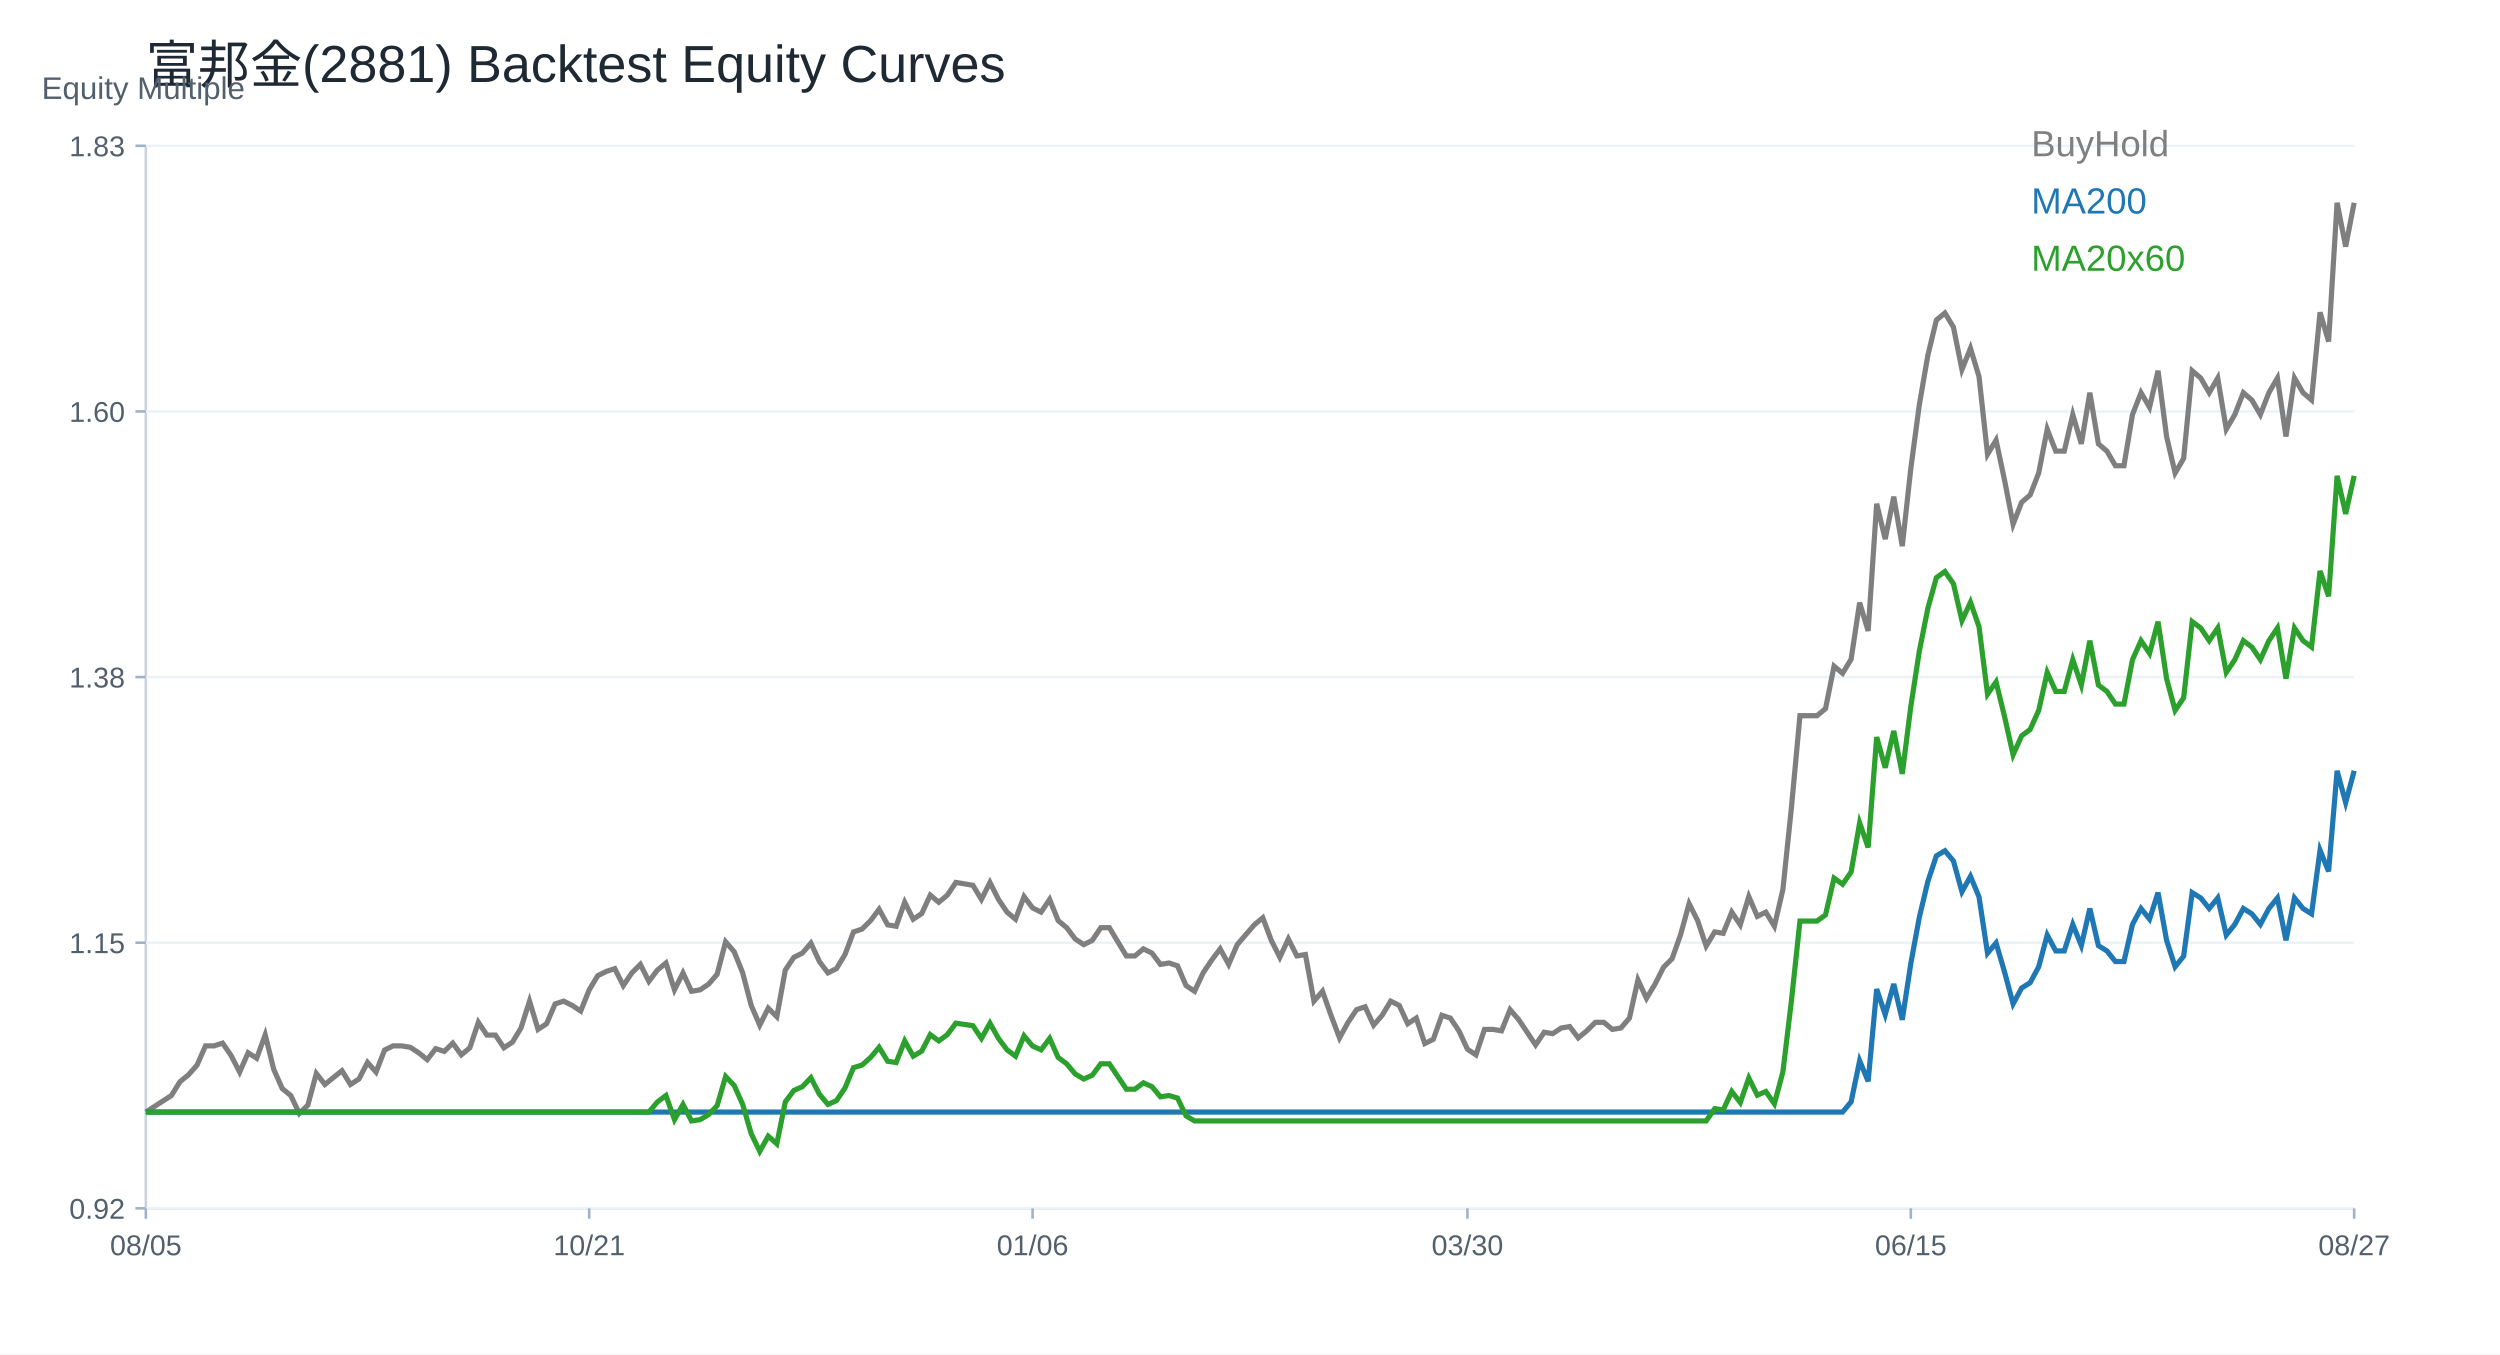
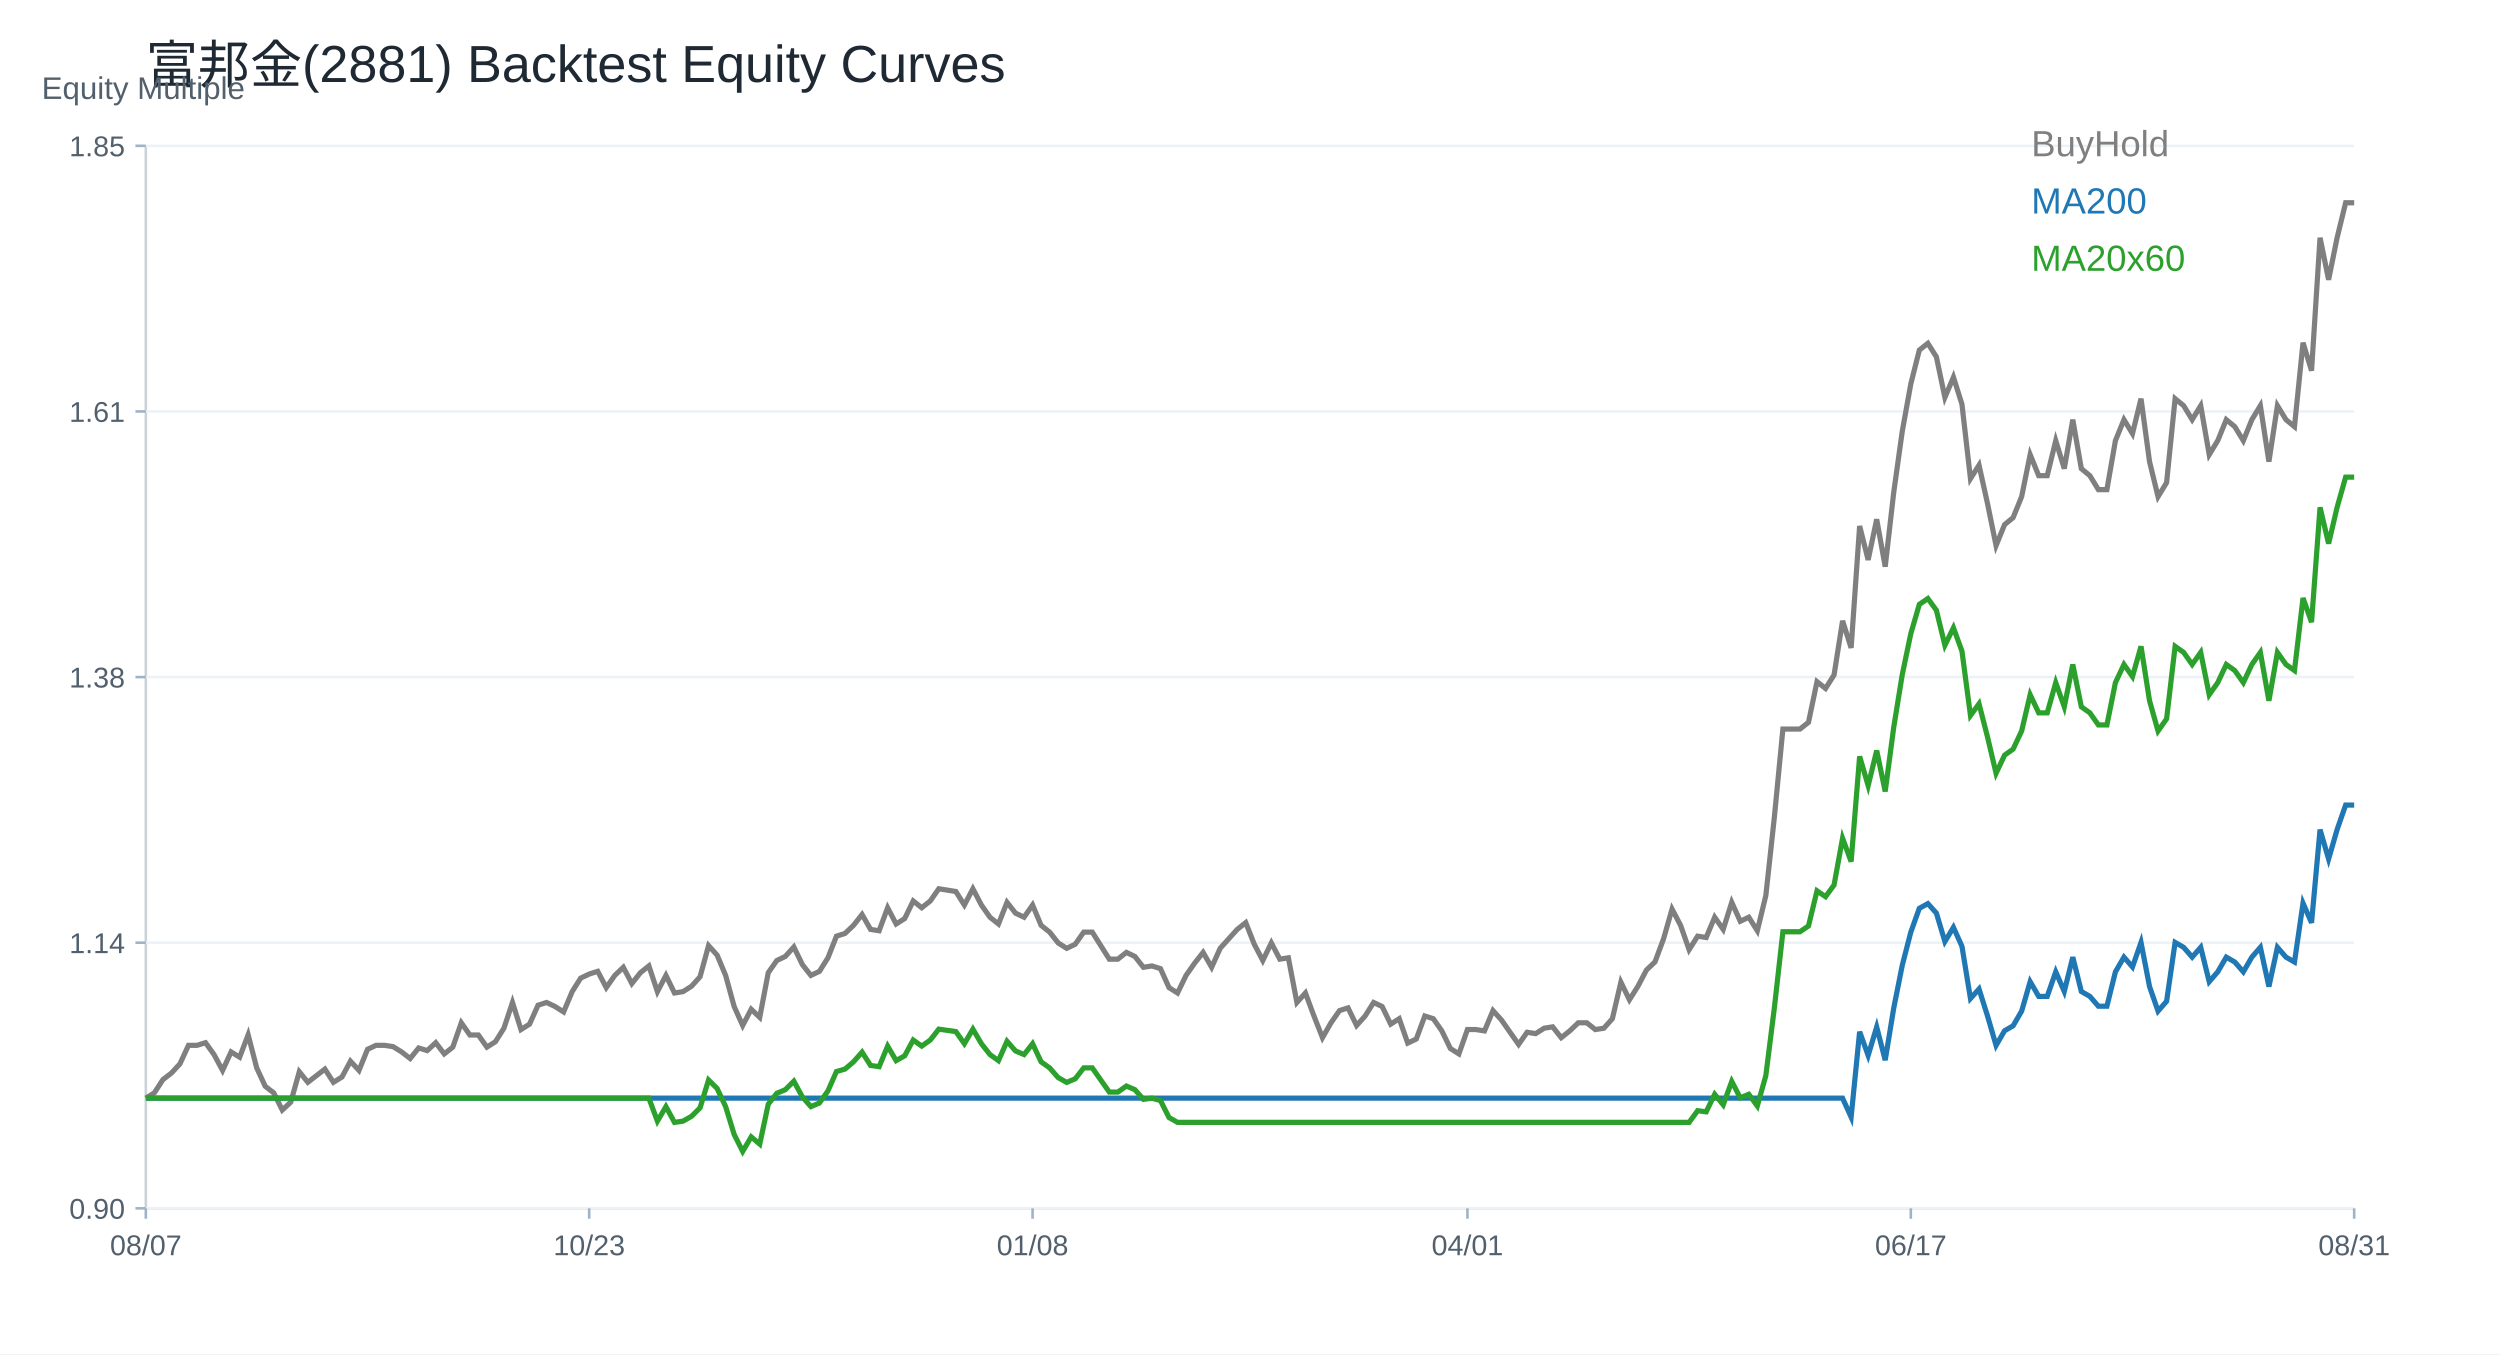
<svg xmlns="http://www.w3.org/2000/svg" width="960" height="520" viewBox="0 0 960 520">
  <rect width="100%" height="100%" fill="white" />
  <text x="56.00" y="32.00" font-size="20" font-family="Arial" fill="#1f2933" text-anchor="start">富邦金(2881) Backtest Equity Curves</text>
  <line x1="56" y1="464" x2="904" y2="464" stroke="#cbd2d9" />
  <line x1="56" y1="56" x2="56" y2="464" stroke="#cbd2d9" />
  <text x="16.00" y="38.00" font-size="12" font-family="Arial" fill="#52606d" text-anchor="start">Equity Multiple</text>
  <line x1="56" y1="464.00" x2="904" y2="464.00" stroke="#edf2f7" />
  <line x1="52" y1="464.00" x2="56" y2="464.00" stroke="#9fb3c8" />
-   <text x="48.00" y="468.00" font-size="11" font-family="Arial" fill="#52606d" text-anchor="end">0.92</text>
+   <text x="48.00" y="468.00" font-size="11" font-family="Arial" fill="#52606d" text-anchor="end">0.90</text>
  <line x1="56" y1="362.00" x2="904" y2="362.00" stroke="#edf2f7" />
  <line x1="52" y1="362.00" x2="56" y2="362.00" stroke="#9fb3c8" />
-   <text x="48.00" y="366.00" font-size="11" font-family="Arial" fill="#52606d" text-anchor="end">1.15</text>
+   <text x="48.00" y="366.00" font-size="11" font-family="Arial" fill="#52606d" text-anchor="end">1.14</text>
  <line x1="56" y1="260.00" x2="904" y2="260.00" stroke="#edf2f7" />
  <line x1="52" y1="260.00" x2="56" y2="260.00" stroke="#9fb3c8" />
  <text x="48.00" y="264.00" font-size="11" font-family="Arial" fill="#52606d" text-anchor="end">1.38</text>
  <line x1="56" y1="158.00" x2="904" y2="158.00" stroke="#edf2f7" />
  <line x1="52" y1="158.00" x2="56" y2="158.00" stroke="#9fb3c8" />
-   <text x="48.00" y="162.00" font-size="11" font-family="Arial" fill="#52606d" text-anchor="end">1.60</text>
+   <text x="48.00" y="162.00" font-size="11" font-family="Arial" fill="#52606d" text-anchor="end">1.61</text>
  <line x1="56" y1="56.00" x2="904" y2="56.00" stroke="#edf2f7" />
  <line x1="52" y1="56.00" x2="56" y2="56.00" stroke="#9fb3c8" />
-   <text x="48.00" y="60.00" font-size="11" font-family="Arial" fill="#52606d" text-anchor="end">1.83</text>
+   <text x="48.00" y="60.00" font-size="11" font-family="Arial" fill="#52606d" text-anchor="end">1.85</text>
  <line x1="56.00" y1="464" x2="56.00" y2="468" stroke="#9fb3c8" />
-   <text x="56.00" y="482.00" font-size="11" font-family="Arial" fill="#52606d" text-anchor="middle">08/05</text>
+   <text x="56.00" y="482.00" font-size="11" font-family="Arial" fill="#52606d" text-anchor="middle">08/07</text>
  <line x1="226.25" y1="464" x2="226.25" y2="468" stroke="#9fb3c8" />
-   <text x="226.25" y="482.00" font-size="11" font-family="Arial" fill="#52606d" text-anchor="middle">10/21</text>
+   <text x="226.25" y="482.00" font-size="11" font-family="Arial" fill="#52606d" text-anchor="middle">10/23</text>
  <line x1="396.51" y1="464" x2="396.51" y2="468" stroke="#9fb3c8" />
-   <text x="396.51" y="482.00" font-size="11" font-family="Arial" fill="#52606d" text-anchor="middle">01/06</text>
+   <text x="396.51" y="482.00" font-size="11" font-family="Arial" fill="#52606d" text-anchor="middle">01/08</text>
  <line x1="563.49" y1="464" x2="563.49" y2="468" stroke="#9fb3c8" />
-   <text x="563.49" y="482.00" font-size="11" font-family="Arial" fill="#52606d" text-anchor="middle">03/30</text>
+   <text x="563.49" y="482.00" font-size="11" font-family="Arial" fill="#52606d" text-anchor="middle">04/01</text>
  <line x1="733.75" y1="464" x2="733.75" y2="468" stroke="#9fb3c8" />
-   <text x="733.75" y="482.00" font-size="11" font-family="Arial" fill="#52606d" text-anchor="middle">06/15</text>
+   <text x="733.75" y="482.00" font-size="11" font-family="Arial" fill="#52606d" text-anchor="middle">06/17</text>
  <line x1="904.00" y1="464" x2="904.00" y2="468" stroke="#9fb3c8" />
-   <text x="904.00" y="482.00" font-size="11" font-family="Arial" fill="#52606d" text-anchor="middle">08/27</text>
-   <polyline fill="none" stroke="#7f7f7f" stroke-width="2" points="56.00,427.03 59.27,424.91 62.55,422.79 65.82,420.68 69.10,415.38 72.37,412.73 75.64,409.03 78.92,401.62 82.19,401.62 85.47,400.56 88.74,405.32 92.02,411.68 95.29,404.26 98.56,406.38 101.84,397.38 105.11,410.62 108.39,418.03 111.66,420.68 114.93,427.56 118.21,424.38 121.48,412.21 124.76,416.44 128.03,413.79 131.31,411.15 134.58,416.44 137.85,414.32 141.13,407.97 144.40,411.68 147.68,403.21 150.95,401.62 154.22,401.62 157.50,402.15 160.77,404.26 164.05,406.91 167.32,402.68 170.59,403.74 173.87,400.56 177.14,405.06 180.42,402.35 183.69,392.58 186.97,397.46 190.24,397.46 193.51,402.35 196.79,400.18 200.06,394.75 203.34,384.44 206.61,395.29 209.88,393.12 213.16,385.52 216.43,384.44 219.71,386.07 222.98,388.24 226.25,380.10 229.53,374.67 232.80,373.04 236.08,371.96 239.35,378.47 242.63,373.59 245.90,370.33 249.17,376.84 252.45,372.50 255.72,369.79 259.00,380.10 262.27,373.59 265.54,380.64 268.82,380.10 272.09,377.93 275.37,374.13 278.64,361.65 281.92,365.45 285.19,373.59 288.46,386.07 291.74,393.66 295.01,387.15 298.29,390.41 301.56,372.50 304.83,367.62 308.11,365.99 311.38,362.19 314.66,369.25 317.93,373.59 321.20,371.96 324.48,366.53 327.75,357.85 331.03,356.77 334.30,353.51 337.58,349.17 340.85,355.14 344.12,355.68 347.40,346.46 350.67,352.97 353.95,350.80 357.22,343.74 360.49,346.46 363.77,343.74 367.04,338.86 370.32,339.40 373.59,339.95 376.86,345.37 380.14,338.86 383.41,345.37 386.69,350.26 389.96,352.97 393.24,344.29 396.51,348.63 399.78,350.26 403.06,345.37 406.33,353.51 409.61,356.22 412.88,360.56 416.15,362.74 419.43,361.11 422.70,356.22 425.98,356.22 429.25,361.65 432.53,367.08 435.80,367.08 439.07,364.36 442.35,365.99 445.62,370.33 448.90,369.79 452.17,370.87 455.44,378.47 458.72,380.64 461.99,373.59 465.27,368.70 468.54,364.36 471.81,370.33 475.09,362.74 478.36,358.94 481.64,355.14 484.91,352.43 488.19,361.11 491.46,367.62 494.73,360.56 498.01,367.08 501.28,366.53 504.56,384.44 507.83,380.64 511.10,389.87 514.38,398.55 517.65,392.58 520.93,387.70 524.20,386.61 527.47,393.66 530.75,389.87 534.02,384.44 537.30,386.07 540.57,393.12 543.85,390.95 547.12,400.72 550.39,399.09 553.67,389.87 556.94,390.95 560.22,395.83 563.49,402.89 566.76,405.06 570.04,395.29 573.31,395.29 576.59,395.83 579.86,387.70 583.14,391.49 586.41,396.38 589.68,401.26 592.96,396.38 596.23,396.92 599.51,394.75 602.78,394.21 606.05,398.55 609.33,395.83 612.60,392.58 615.88,392.58 619.15,395.29 622.42,394.75 625.70,390.95 628.97,376.30 632.25,383.35 635.52,377.93 638.80,371.42 642.07,368.16 645.34,358.94 648.62,347.00 651.89,353.51 655.17,363.28 658.44,357.85 661.71,358.39 664.99,350.26 668.26,355.14 671.54,344.29 674.81,351.88 678.08,350.26 681.36,355.68 684.63,341.57 687.91,310.10 691.18,274.83 694.46,274.83 697.73,274.83 701.00,272.12 704.28,255.84 707.55,258.55 710.83,253.13 714.10,231.42 717.37,242.28 720.65,193.44 723.92,207.01 727.20,190.73 730.47,209.72 733.75,179.88 737.02,155.46 740.29,136.47 743.57,122.90 746.84,120.19 750.12,125.61 753.39,141.89 756.66,133.75 759.94,144.61 763.21,174.45 766.49,169.02 769.76,184.45 773.03,201.28 776.31,192.87 779.58,190.06 782.86,181.65 786.13,164.82 789.41,173.23 792.68,173.23 795.95,159.21 799.23,170.43 802.50,150.79 805.78,170.43 809.05,173.23 812.32,178.84 815.60,178.84 818.87,159.21 822.15,150.79 825.42,156.40 828.69,142.37 831.97,167.62 835.24,181.65 838.52,176.04 841.79,142.37 845.07,145.18 848.34,150.79 851.61,145.18 854.89,164.82 858.16,159.21 861.44,150.79 864.71,153.60 867.98,159.21 871.26,150.79 874.53,145.18 877.81,167.62 881.08,145.18 884.36,150.79 887.63,153.60 890.90,119.93 894.18,131.15 897.45,77.86 900.73,94.69 904.00,77.86" />
+   <text x="904.00" y="482.00" font-size="11" font-family="Arial" fill="#52606d" text-anchor="middle">08/31</text>
+   <polyline fill="none" stroke="#7f7f7f" stroke-width="2" points="56.00,421.69 59.27,419.66 62.55,414.59 65.82,412.06 69.10,408.51 72.37,401.41 75.64,401.41 78.92,400.39 82.19,404.96 85.47,411.04 88.74,403.94 92.02,405.97 95.29,397.35 98.56,410.03 101.84,417.13 105.11,419.66 108.39,426.25 111.66,423.21 114.93,411.55 118.21,415.60 121.48,413.07 124.76,410.53 128.03,415.60 131.31,413.58 134.58,407.49 137.85,411.04 141.13,402.93 144.40,401.41 147.68,401.41 150.95,401.91 154.22,403.94 157.50,406.48 160.77,402.42 164.05,403.43 167.32,400.39 170.59,404.70 173.87,402.10 177.14,392.75 180.42,397.43 183.69,397.43 186.97,402.10 190.24,400.02 193.51,394.83 196.79,384.95 200.06,395.35 203.34,393.27 206.61,385.99 209.88,384.95 213.16,386.51 216.43,388.59 219.71,380.79 222.98,375.60 226.25,374.04 229.53,373.00 232.80,379.24 236.08,374.56 239.35,371.44 242.63,377.68 245.90,373.52 249.17,370.92 252.45,380.79 255.72,374.56 259.00,381.31 262.27,380.79 265.54,378.72 268.82,375.08 272.09,363.12 275.37,366.76 278.64,374.56 281.92,386.51 285.19,393.79 288.46,387.55 291.74,390.67 295.01,373.52 298.29,368.84 301.56,367.28 304.83,363.64 308.11,370.40 311.38,374.56 314.66,373.00 317.93,367.80 321.20,359.49 324.48,358.45 327.75,355.33 331.03,351.17 334.30,356.89 337.58,357.41 340.85,348.57 344.12,354.81 347.40,352.73 350.67,345.97 353.95,348.57 357.22,345.97 360.49,341.29 363.77,341.81 367.04,342.33 370.32,347.53 373.59,341.29 376.86,347.53 380.14,352.21 383.41,354.81 386.69,346.49 389.96,350.65 393.24,352.21 396.51,347.53 399.78,355.33 403.06,357.93 406.33,362.08 409.61,364.16 412.88,362.60 416.15,357.93 419.43,357.93 422.70,363.12 425.98,368.32 429.25,368.32 432.53,365.72 435.80,367.28 439.07,371.44 442.35,370.92 445.62,371.96 448.90,379.24 452.17,381.31 455.44,374.56 458.72,369.88 461.99,365.72 465.27,371.44 468.54,364.16 471.81,360.52 475.09,356.89 478.36,354.29 481.64,362.60 484.91,368.84 488.19,362.08 491.46,368.32 494.73,367.80 498.01,384.95 501.28,381.31 504.56,390.15 507.83,398.47 511.10,392.75 514.38,388.07 517.65,387.03 520.93,393.79 524.20,390.15 527.47,384.95 530.75,386.51 534.02,393.27 537.30,391.19 540.57,400.54 543.85,398.99 547.12,390.15 550.39,391.19 553.67,395.87 556.94,402.62 560.22,404.70 563.49,395.35 566.76,395.35 570.04,395.87 573.31,388.07 576.59,391.71 579.86,396.39 583.14,401.06 586.41,396.39 589.68,396.91 592.96,394.83 596.23,394.31 599.51,398.47 602.78,395.87 606.05,392.75 609.33,392.75 612.60,395.35 615.88,394.83 619.15,391.19 622.42,377.16 625.70,383.91 628.97,378.72 632.25,372.48 635.52,369.36 638.80,360.52 642.07,349.09 645.34,355.33 648.62,364.68 651.89,359.49 655.17,360.00 658.44,352.21 661.71,356.89 664.99,346.49 668.26,353.77 671.54,352.21 674.81,357.41 678.08,343.89 681.36,313.75 684.63,279.96 687.91,279.96 691.18,279.96 694.46,277.37 697.73,261.77 701.00,264.37 704.28,259.18 707.55,238.39 710.83,248.78 714.10,202.00 717.37,215.00 720.65,199.40 723.92,217.60 727.20,189.01 730.47,165.62 733.75,147.43 737.02,134.44 740.29,131.84 743.57,137.04 746.84,152.63 750.12,144.83 753.39,155.23 756.66,183.81 759.94,178.62 763.21,193.39 766.49,209.51 769.76,201.45 773.03,198.77 776.31,190.71 779.58,174.58 782.86,182.65 786.13,182.65 789.41,169.21 792.68,179.96 795.95,161.15 799.23,179.96 802.50,182.65 805.78,188.02 809.05,188.02 812.32,169.21 815.60,161.15 818.87,166.52 822.15,153.09 825.42,177.27 828.69,190.71 831.97,185.33 835.24,153.09 838.52,155.78 841.79,161.15 845.07,155.78 848.34,174.58 851.61,169.21 854.89,161.15 858.16,163.84 861.44,169.21 864.71,161.15 867.98,155.78 871.26,177.27 874.53,155.78 877.81,161.15 881.08,163.84 884.36,131.59 887.63,142.34 890.90,91.29 894.18,107.41 897.45,91.29 900.73,77.86 904.00,77.86" />
  <text x="780.00" y="60.00" font-size="14" font-family="Arial" fill="#7f7f7f" text-anchor="start">BuyHold</text>
-   <polyline fill="none" stroke="#1f77b4" stroke-width="2" points="56.00,427.03 59.27,427.03 62.55,427.03 65.82,427.03 69.10,427.03 72.37,427.03 75.64,427.03 78.92,427.03 82.19,427.03 85.47,427.03 88.74,427.03 92.02,427.03 95.29,427.03 98.56,427.03 101.84,427.03 105.11,427.03 108.39,427.03 111.66,427.03 114.93,427.03 118.21,427.03 121.48,427.03 124.76,427.03 128.03,427.03 131.31,427.03 134.58,427.03 137.85,427.03 141.13,427.03 144.40,427.03 147.68,427.03 150.95,427.03 154.22,427.03 157.50,427.03 160.77,427.03 164.05,427.03 167.32,427.03 170.59,427.03 173.87,427.03 177.14,427.03 180.42,427.03 183.69,427.03 186.97,427.03 190.24,427.03 193.51,427.03 196.79,427.03 200.06,427.03 203.34,427.03 206.61,427.03 209.88,427.03 213.16,427.03 216.43,427.03 219.71,427.03 222.98,427.03 226.25,427.03 229.53,427.03 232.80,427.03 236.08,427.03 239.35,427.03 242.63,427.03 245.90,427.03 249.17,427.03 252.45,427.03 255.72,427.03 259.00,427.03 262.27,427.03 265.54,427.03 268.82,427.03 272.09,427.03 275.37,427.03 278.64,427.03 281.92,427.03 285.19,427.03 288.46,427.03 291.74,427.03 295.01,427.03 298.29,427.03 301.56,427.03 304.83,427.03 308.11,427.03 311.38,427.03 314.66,427.03 317.93,427.03 321.20,427.03 324.48,427.03 327.75,427.03 331.03,427.03 334.30,427.03 337.58,427.03 340.85,427.03 344.12,427.03 347.40,427.03 350.67,427.03 353.95,427.03 357.22,427.03 360.49,427.03 363.77,427.03 367.04,427.03 370.32,427.03 373.59,427.03 376.86,427.03 380.14,427.03 383.41,427.03 386.69,427.03 389.96,427.03 393.24,427.03 396.51,427.03 399.78,427.03 403.06,427.03 406.33,427.03 409.61,427.03 412.88,427.03 416.15,427.03 419.43,427.03 422.70,427.03 425.98,427.03 429.25,427.03 432.53,427.03 435.80,427.03 439.07,427.03 442.35,427.03 445.62,427.03 448.90,427.03 452.17,427.03 455.44,427.03 458.72,427.03 461.99,427.03 465.27,427.03 468.54,427.03 471.81,427.03 475.09,427.03 478.36,427.03 481.64,427.03 484.91,427.03 488.19,427.03 491.46,427.03 494.73,427.03 498.01,427.03 501.28,427.03 504.56,427.03 507.83,427.03 511.10,427.03 514.38,427.03 517.65,427.03 520.93,427.03 524.20,427.03 527.47,427.03 530.75,427.03 534.02,427.03 537.30,427.03 540.57,427.03 543.85,427.03 547.12,427.03 550.39,427.03 553.67,427.03 556.94,427.03 560.22,427.03 563.49,427.03 566.76,427.03 570.04,427.03 573.31,427.03 576.59,427.03 579.86,427.03 583.14,427.03 586.41,427.03 589.68,427.03 592.96,427.03 596.23,427.03 599.51,427.03 602.78,427.03 606.05,427.03 609.33,427.03 612.60,427.03 615.88,427.03 619.15,427.03 622.42,427.03 625.70,427.03 628.97,427.03 632.25,427.03 635.52,427.03 638.80,427.03 642.07,427.03 645.34,427.03 648.62,427.03 651.89,427.03 655.17,427.03 658.44,427.03 661.71,427.03 664.99,427.03 668.26,427.03 671.54,427.03 674.81,427.03 678.08,427.03 681.36,427.03 684.63,427.03 687.91,427.03 691.18,427.03 694.46,427.03 697.73,427.03 701.00,427.03 704.28,427.03 707.55,427.03 710.83,423.09 714.10,407.35 717.37,415.22 720.65,379.81 723.92,389.64 727.20,377.84 730.47,391.61 733.75,369.97 737.02,352.26 740.29,338.49 743.57,328.65 746.84,326.68 750.12,330.62 753.39,342.42 756.66,336.52 759.94,344.39 763.21,366.03 766.49,362.10 769.76,373.29 773.03,385.49 776.31,379.39 779.58,377.35 782.86,371.25 786.13,359.05 789.41,365.15 792.68,365.15 795.95,354.98 799.23,363.11 802.50,348.87 805.78,363.11 809.05,365.15 812.32,369.22 815.60,369.22 818.87,354.98 822.15,348.87 825.42,352.94 828.69,342.77 831.97,361.08 835.24,371.25 838.52,367.18 841.79,342.77 845.07,344.81 848.34,348.87 851.61,344.81 854.89,359.05 858.16,354.98 861.44,348.87 864.71,350.91 867.98,354.98 871.26,348.87 874.53,344.81 877.81,361.08 881.08,344.81 884.36,348.87 887.63,350.91 890.90,326.50 894.18,334.63 897.45,295.98 900.73,308.19 904.00,295.98" />
+   <polyline fill="none" stroke="#1f77b4" stroke-width="2" points="56.00,421.69 59.27,421.69 62.55,421.69 65.82,421.69 69.10,421.69 72.37,421.69 75.64,421.69 78.92,421.69 82.19,421.69 85.47,421.69 88.74,421.69 92.02,421.69 95.29,421.69 98.56,421.69 101.84,421.69 105.11,421.69 108.39,421.69 111.66,421.69 114.93,421.69 118.21,421.69 121.48,421.69 124.76,421.69 128.03,421.69 131.31,421.69 134.58,421.69 137.85,421.69 141.13,421.69 144.40,421.69 147.68,421.69 150.95,421.69 154.22,421.69 157.50,421.69 160.77,421.69 164.05,421.69 167.32,421.69 170.59,421.69 173.87,421.69 177.14,421.69 180.42,421.69 183.69,421.69 186.97,421.69 190.24,421.69 193.51,421.69 196.79,421.69 200.06,421.69 203.34,421.69 206.61,421.69 209.88,421.69 213.16,421.69 216.43,421.69 219.71,421.69 222.98,421.69 226.25,421.69 229.53,421.69 232.80,421.69 236.08,421.69 239.35,421.69 242.63,421.69 245.90,421.69 249.17,421.69 252.45,421.69 255.72,421.69 259.00,421.69 262.27,421.69 265.54,421.69 268.82,421.69 272.09,421.69 275.37,421.69 278.64,421.69 281.92,421.69 285.19,421.69 288.46,421.69 291.74,421.69 295.01,421.69 298.29,421.69 301.56,421.69 304.83,421.69 308.11,421.69 311.38,421.69 314.66,421.69 317.93,421.69 321.20,421.69 324.48,421.69 327.75,421.69 331.03,421.69 334.30,421.69 337.58,421.69 340.85,421.69 344.12,421.69 347.40,421.69 350.67,421.69 353.95,421.69 357.22,421.69 360.49,421.69 363.77,421.69 367.04,421.69 370.32,421.69 373.59,421.69 376.86,421.69 380.14,421.69 383.41,421.69 386.69,421.69 389.96,421.69 393.24,421.69 396.51,421.69 399.78,421.69 403.06,421.69 406.33,421.69 409.61,421.69 412.88,421.69 416.15,421.69 419.43,421.69 422.70,421.69 425.98,421.69 429.25,421.69 432.53,421.69 435.80,421.69 439.07,421.69 442.35,421.69 445.62,421.69 448.90,421.69 452.17,421.69 455.44,421.69 458.72,421.69 461.99,421.69 465.27,421.69 468.54,421.69 471.81,421.69 475.09,421.69 478.36,421.69 481.64,421.69 484.91,421.69 488.19,421.69 491.46,421.69 494.73,421.69 498.01,421.69 501.28,421.69 504.56,421.69 507.83,421.69 511.10,421.69 514.38,421.69 517.65,421.69 520.93,421.69 524.20,421.69 527.47,421.69 530.75,421.69 534.02,421.69 537.30,421.69 540.57,421.69 543.85,421.69 547.12,421.69 550.39,421.69 553.67,421.69 556.94,421.69 560.22,421.69 563.49,421.69 566.76,421.69 570.04,421.69 573.31,421.69 576.59,421.69 579.86,421.69 583.14,421.69 586.41,421.69 589.68,421.69 592.96,421.69 596.23,421.69 599.51,421.69 602.78,421.69 606.05,421.69 609.33,421.69 612.60,421.69 615.88,421.69 619.15,421.69 622.42,421.69 625.70,421.69 628.97,421.69 632.25,421.69 635.52,421.69 638.80,421.69 642.07,421.69 645.34,421.69 648.62,421.69 651.89,421.69 655.17,421.69 658.44,421.69 661.71,421.69 664.99,421.69 668.26,421.69 671.54,421.69 674.81,421.69 678.08,421.69 681.36,421.69 684.63,421.69 687.91,421.69 691.18,421.69 694.46,421.69 697.73,421.69 701.00,421.69 704.28,421.69 707.55,421.69 710.83,428.98 714.10,396.18 717.37,405.29 720.65,394.36 723.92,407.11 727.20,387.07 730.47,370.67 733.75,357.92 737.02,348.81 740.29,346.99 743.57,350.63 746.84,361.56 750.12,356.10 753.39,363.39 756.66,383.43 759.94,379.78 763.21,390.14 766.49,401.45 769.76,395.80 773.03,393.91 776.31,388.26 779.58,376.96 782.86,382.61 786.13,382.61 789.41,373.19 792.68,380.73 795.95,367.54 799.23,380.73 802.50,382.61 805.78,386.38 809.05,386.38 812.32,373.19 815.60,367.54 818.87,371.31 822.15,361.89 825.42,378.84 828.69,388.26 831.97,384.49 835.24,361.89 838.52,363.77 841.79,367.54 845.07,363.77 848.34,376.96 851.61,373.19 854.89,367.54 858.16,369.42 861.44,373.19 864.71,367.54 867.98,363.77 871.26,378.84 874.53,363.77 877.81,367.54 881.08,369.42 884.36,346.82 887.63,354.35 890.90,318.56 894.18,329.86 897.45,318.56 900.73,309.14 904.00,309.14" />
  <text x="780.00" y="82.00" font-size="14" font-family="Arial" fill="#1f77b4" text-anchor="start">MA200</text>
-   <polyline fill="none" stroke="#2ca02c" stroke-width="2" points="56.00,427.03 59.27,427.03 62.55,427.03 65.82,427.03 69.10,427.03 72.37,427.03 75.64,427.03 78.92,427.03 82.19,427.03 85.47,427.03 88.74,427.03 92.02,427.03 95.29,427.03 98.56,427.03 101.84,427.03 105.11,427.03 108.39,427.03 111.66,427.03 114.93,427.03 118.21,427.03 121.48,427.03 124.76,427.03 128.03,427.03 131.31,427.03 134.58,427.03 137.85,427.03 141.13,427.03 144.40,427.03 147.68,427.03 150.95,427.03 154.22,427.03 157.50,427.03 160.77,427.03 164.05,427.03 167.32,427.03 170.59,427.03 173.87,427.03 177.14,427.03 180.42,427.03 183.69,427.03 186.97,427.03 190.24,427.03 193.51,427.03 196.79,427.03 200.06,427.03 203.34,427.03 206.61,427.03 209.88,427.03 213.16,427.03 216.43,427.03 219.71,427.03 222.98,427.03 226.25,427.03 229.53,427.03 232.80,427.03 236.08,427.03 239.35,427.03 242.63,427.03 245.90,427.03 249.17,427.03 252.45,423.13 255.72,420.69 259.00,429.95 262.27,424.10 265.54,430.44 268.82,429.95 272.09,428.00 275.37,424.59 278.64,413.38 281.92,416.79 285.19,424.10 288.46,435.32 291.74,442.14 295.01,436.29 298.29,439.22 301.56,423.13 304.83,418.74 308.11,417.28 311.38,413.86 314.66,420.20 317.93,424.10 321.20,422.64 324.48,417.76 327.75,409.96 331.03,408.99 334.30,406.06 337.58,402.16 340.85,407.52 344.12,408.01 347.40,399.72 350.67,405.57 353.95,403.62 357.22,397.29 360.49,399.72 363.77,397.29 367.04,392.90 370.32,393.38 373.59,393.87 376.86,398.75 380.14,392.90 383.41,398.75 386.69,403.14 389.96,405.57 393.24,397.77 396.51,401.67 399.78,403.14 403.06,398.75 406.33,406.06 409.61,408.50 412.88,412.40 416.15,414.35 419.43,412.89 422.70,408.50 425.98,408.50 429.25,413.38 432.53,418.25 435.80,418.25 439.07,415.81 442.35,417.28 445.62,421.18 448.90,420.69 452.17,421.66 455.44,428.49 458.72,430.44 461.99,430.44 465.27,430.44 468.54,430.44 471.81,430.44 475.09,430.44 478.36,430.44 481.64,430.44 484.91,430.44 488.19,430.44 491.46,430.44 494.73,430.44 498.01,430.44 501.28,430.44 504.56,430.44 507.83,430.44 511.10,430.44 514.38,430.44 517.65,430.44 520.93,430.44 524.20,430.44 527.47,430.44 530.75,430.44 534.02,430.44 537.30,430.44 540.57,430.44 543.85,430.44 547.12,430.44 550.39,430.44 553.67,430.44 556.94,430.44 560.22,430.44 563.49,430.44 566.76,430.44 570.04,430.44 573.31,430.44 576.59,430.44 579.86,430.44 583.14,430.44 586.41,430.44 589.68,430.44 592.96,430.44 596.23,430.44 599.51,430.44 602.78,430.44 606.05,430.44 609.33,430.44 612.60,430.44 615.88,430.44 619.15,430.44 622.42,430.44 625.70,430.44 628.97,430.44 632.25,430.44 635.52,430.44 638.80,430.44 642.07,430.44 645.34,430.44 648.62,430.44 651.89,430.44 655.17,430.44 658.44,425.73 661.71,426.20 664.99,419.14 668.26,423.38 671.54,413.96 674.81,420.55 678.08,419.14 681.36,423.85 684.63,411.60 687.91,384.29 691.18,353.68 694.46,353.68 697.73,353.68 701.00,351.32 704.28,337.20 707.55,339.55 710.83,334.84 714.10,316.00 717.37,325.42 720.65,283.04 723.92,294.81 727.20,280.68 730.47,297.17 733.75,271.27 737.02,250.07 740.29,233.59 743.57,221.82 746.84,219.46 750.12,224.17 753.39,238.30 756.66,231.24 759.94,240.66 763.21,266.56 766.49,261.85 769.76,275.24 773.03,289.84 776.31,282.54 779.58,280.11 782.86,272.80 786.13,258.20 789.41,265.50 792.68,265.50 795.95,253.33 799.23,263.06 802.50,246.02 805.78,263.06 809.05,265.50 812.32,270.37 815.60,270.37 818.87,253.33 822.15,246.02 825.42,250.89 828.69,238.72 831.97,260.63 835.24,272.80 838.52,267.93 841.79,238.72 845.07,241.15 848.34,246.02 851.61,241.15 854.89,258.20 858.16,253.33 861.44,246.02 864.71,248.46 867.98,253.33 871.26,246.02 874.53,241.15 877.81,260.63 881.08,241.15 884.36,246.02 887.63,248.46 890.90,219.24 894.18,228.98 897.45,182.72 900.73,197.33 904.00,182.72" />
+   <polyline fill="none" stroke="#2ca02c" stroke-width="2" points="56.00,421.69 59.27,421.69 62.55,421.69 65.82,421.69 69.10,421.69 72.37,421.69 75.64,421.69 78.92,421.69 82.19,421.69 85.47,421.69 88.74,421.69 92.02,421.69 95.29,421.69 98.56,421.69 101.84,421.69 105.11,421.69 108.39,421.69 111.66,421.69 114.93,421.69 118.21,421.69 121.48,421.69 124.76,421.69 128.03,421.69 131.31,421.69 134.58,421.69 137.85,421.69 141.13,421.69 144.40,421.69 147.68,421.69 150.95,421.69 154.22,421.69 157.50,421.69 160.77,421.69 164.05,421.69 167.32,421.69 170.59,421.69 173.87,421.69 177.14,421.69 180.42,421.69 183.69,421.69 186.97,421.69 190.24,421.69 193.51,421.69 196.79,421.69 200.06,421.69 203.34,421.69 206.61,421.69 209.88,421.69 213.16,421.69 216.43,421.69 219.71,421.69 222.98,421.69 226.25,421.69 229.53,421.69 232.80,421.69 236.08,421.69 239.35,421.69 242.63,421.69 245.90,421.69 249.17,421.69 252.45,430.52 255.72,424.94 259.00,430.99 262.27,430.52 265.54,428.66 268.82,425.41 272.09,414.72 275.37,417.97 278.64,424.94 281.92,435.63 285.19,442.14 288.46,436.56 291.74,439.35 295.01,424.01 298.29,419.83 301.56,418.44 304.83,415.18 308.11,421.22 311.38,424.94 314.66,423.55 317.93,418.90 321.20,411.46 324.48,410.53 327.75,407.74 331.03,404.02 334.30,409.14 337.58,409.60 340.85,401.70 344.12,407.28 347.40,405.42 350.67,399.38 353.95,401.70 357.22,399.38 360.49,395.19 363.77,395.66 367.04,396.12 370.32,400.77 373.59,395.19 376.86,400.77 380.14,404.95 383.41,407.28 386.69,399.84 389.96,403.56 393.24,404.95 396.51,400.77 399.78,407.74 403.06,410.07 406.33,413.79 409.61,415.65 412.88,414.25 416.15,410.07 419.43,410.07 422.70,414.72 425.98,419.36 429.25,419.36 432.53,417.04 435.80,418.44 439.07,422.15 442.35,421.69 445.62,422.62 448.90,429.13 452.17,430.99 455.44,430.99 458.72,430.99 461.99,430.99 465.27,430.99 468.54,430.99 471.81,430.99 475.09,430.99 478.36,430.99 481.64,430.99 484.91,430.99 488.19,430.99 491.46,430.99 494.73,430.99 498.01,430.99 501.28,430.99 504.56,430.99 507.83,430.99 511.10,430.99 514.38,430.99 517.65,430.99 520.93,430.99 524.20,430.99 527.47,430.99 530.75,430.99 534.02,430.99 537.30,430.99 540.57,430.99 543.85,430.99 547.12,430.99 550.39,430.99 553.67,430.99 556.94,430.99 560.22,430.99 563.49,430.99 566.76,430.99 570.04,430.99 573.31,430.99 576.59,430.99 579.86,430.99 583.14,430.99 586.41,430.99 589.68,430.99 592.96,430.99 596.23,430.99 599.51,430.99 602.78,430.99 606.05,430.99 609.33,430.99 612.60,430.99 615.88,430.99 619.15,430.99 622.42,430.99 625.70,430.99 628.97,430.99 632.25,430.99 635.52,430.99 638.80,430.99 642.07,430.99 645.34,430.99 648.62,430.99 651.89,426.50 655.17,426.95 658.44,420.21 661.71,424.25 664.99,415.27 668.26,421.56 671.54,420.21 674.81,424.70 678.08,413.03 681.36,386.99 684.63,357.80 687.91,357.80 691.18,357.80 694.46,355.56 697.73,342.09 701.00,344.33 704.28,339.84 707.55,321.88 710.83,330.86 714.10,290.46 717.37,301.68 720.65,288.21 723.92,303.93 727.20,279.23 730.47,259.03 733.75,243.31 737.02,232.09 740.29,229.84 743.57,234.33 746.84,247.80 750.12,241.07 753.39,250.05 756.66,274.74 759.94,270.25 763.21,283.02 766.49,296.94 769.76,289.98 773.03,287.66 776.31,280.70 779.58,266.77 782.86,273.73 786.13,273.73 789.41,262.13 792.68,271.41 795.95,255.16 799.23,271.41 802.50,273.73 805.78,278.38 809.05,278.38 812.32,262.13 815.60,255.16 818.87,259.81 822.15,248.20 825.42,269.09 828.69,280.70 831.97,276.05 835.24,248.20 838.52,250.52 841.79,255.16 845.07,250.52 848.34,266.77 851.61,262.13 854.89,255.16 858.16,257.49 861.44,262.13 864.71,255.16 867.98,250.52 871.26,269.09 874.53,250.52 877.81,255.16 881.08,257.49 884.36,229.63 887.63,238.92 890.90,194.82 894.18,208.74 897.45,194.82 900.73,183.21 904.00,183.21" />
  <text x="780.00" y="104.00" font-size="14" font-family="Arial" fill="#2ca02c" text-anchor="start">MA20x60</text>
</svg>
